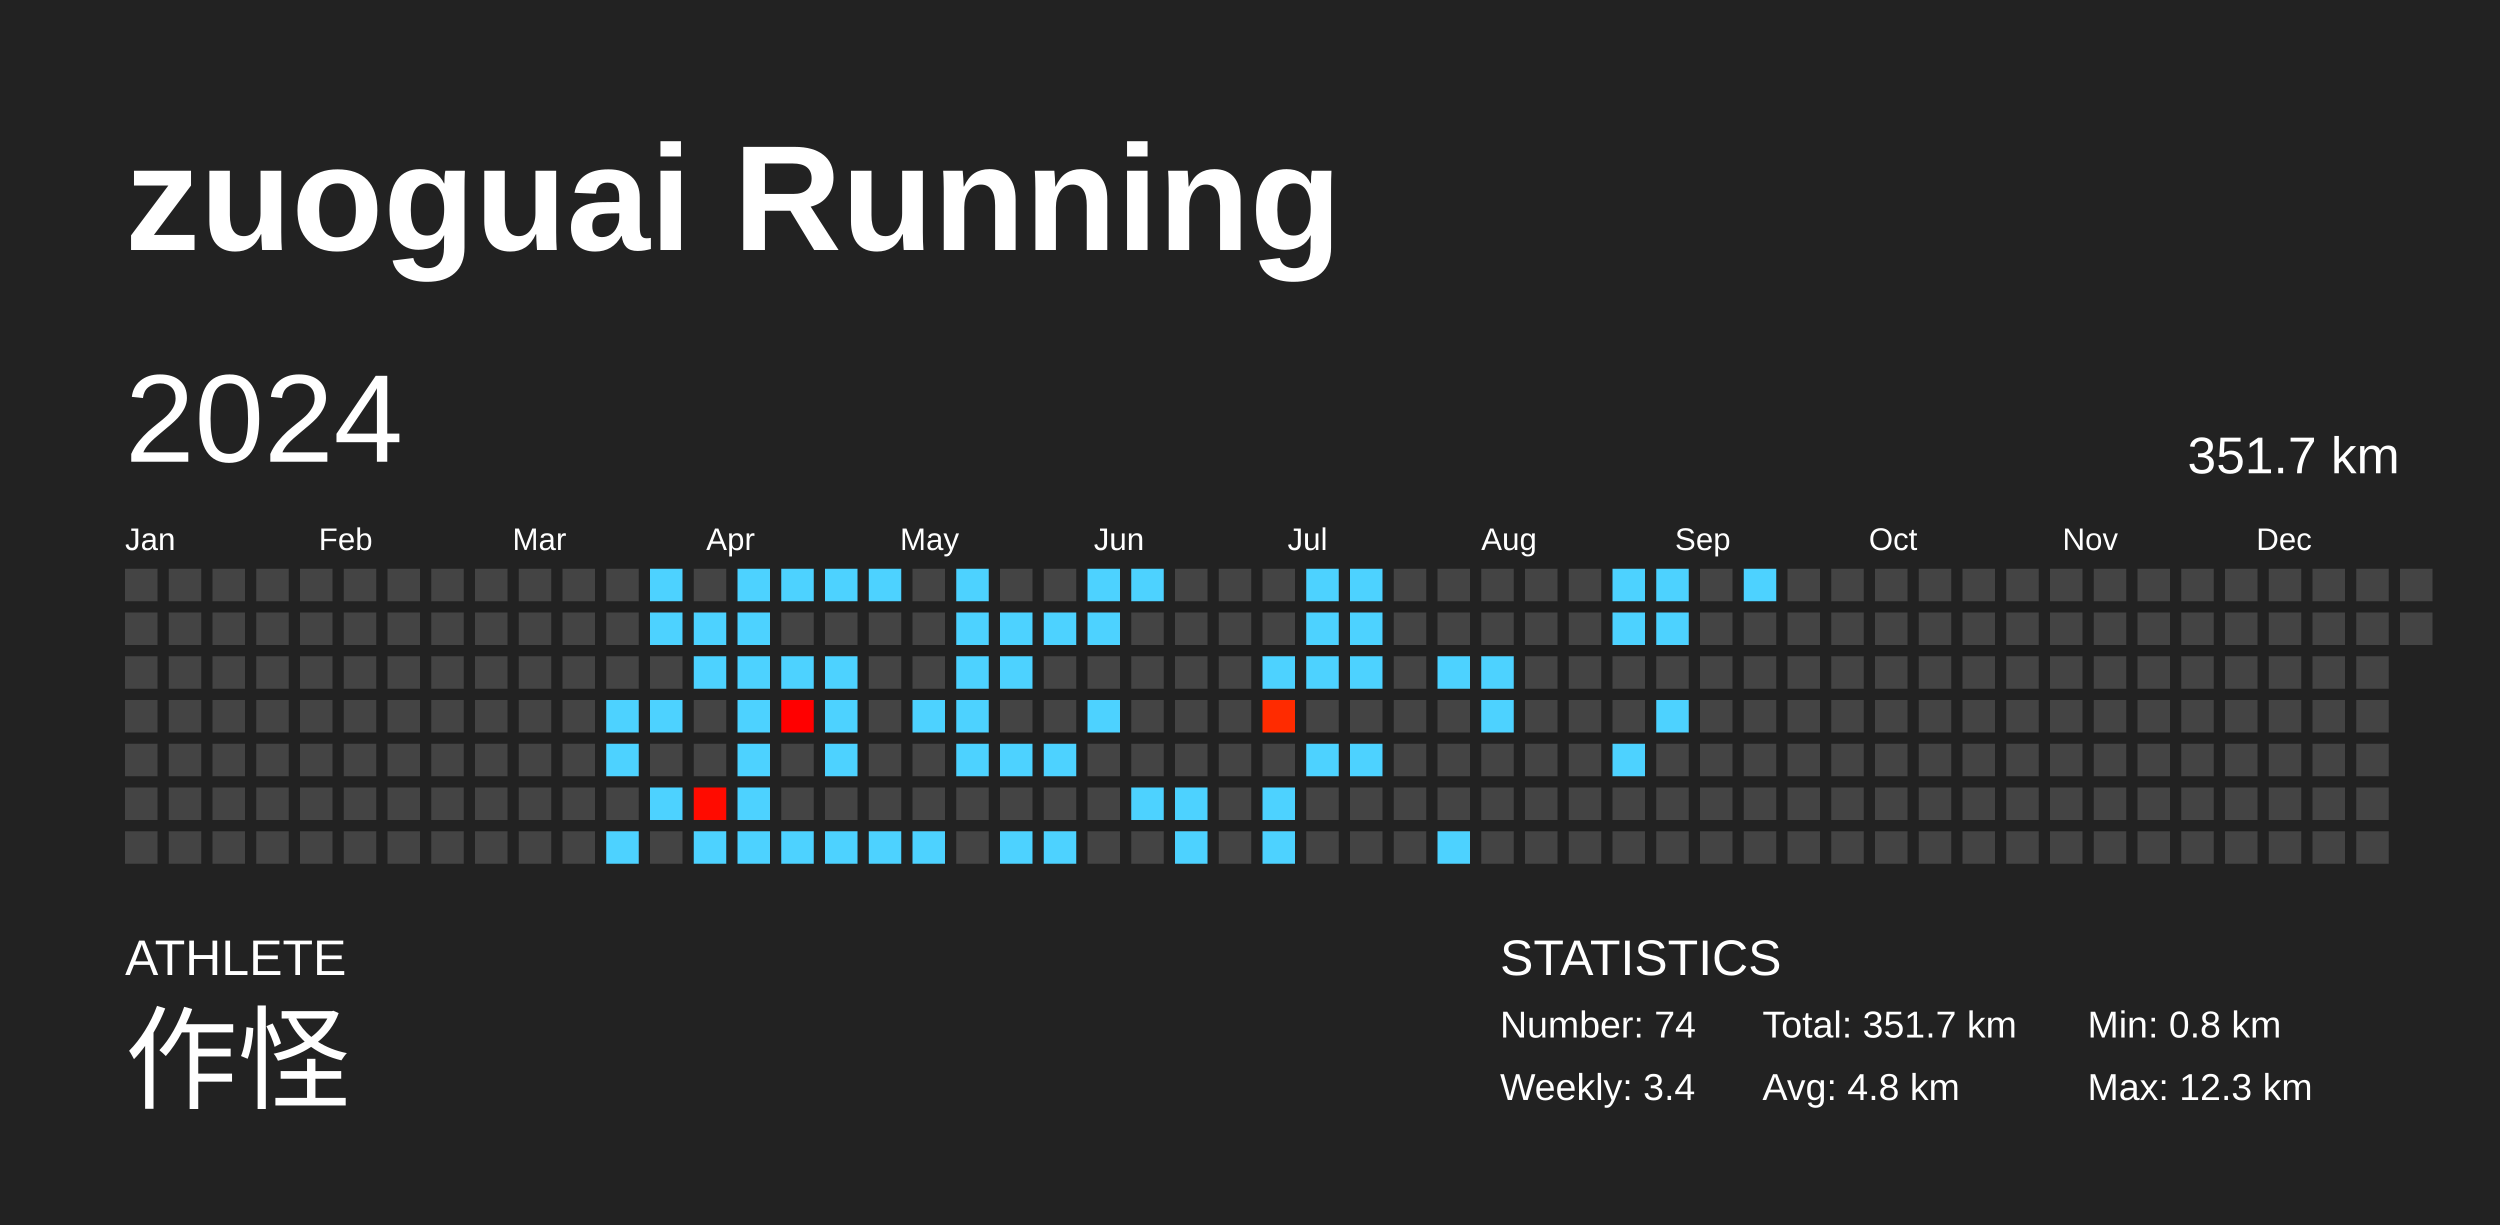
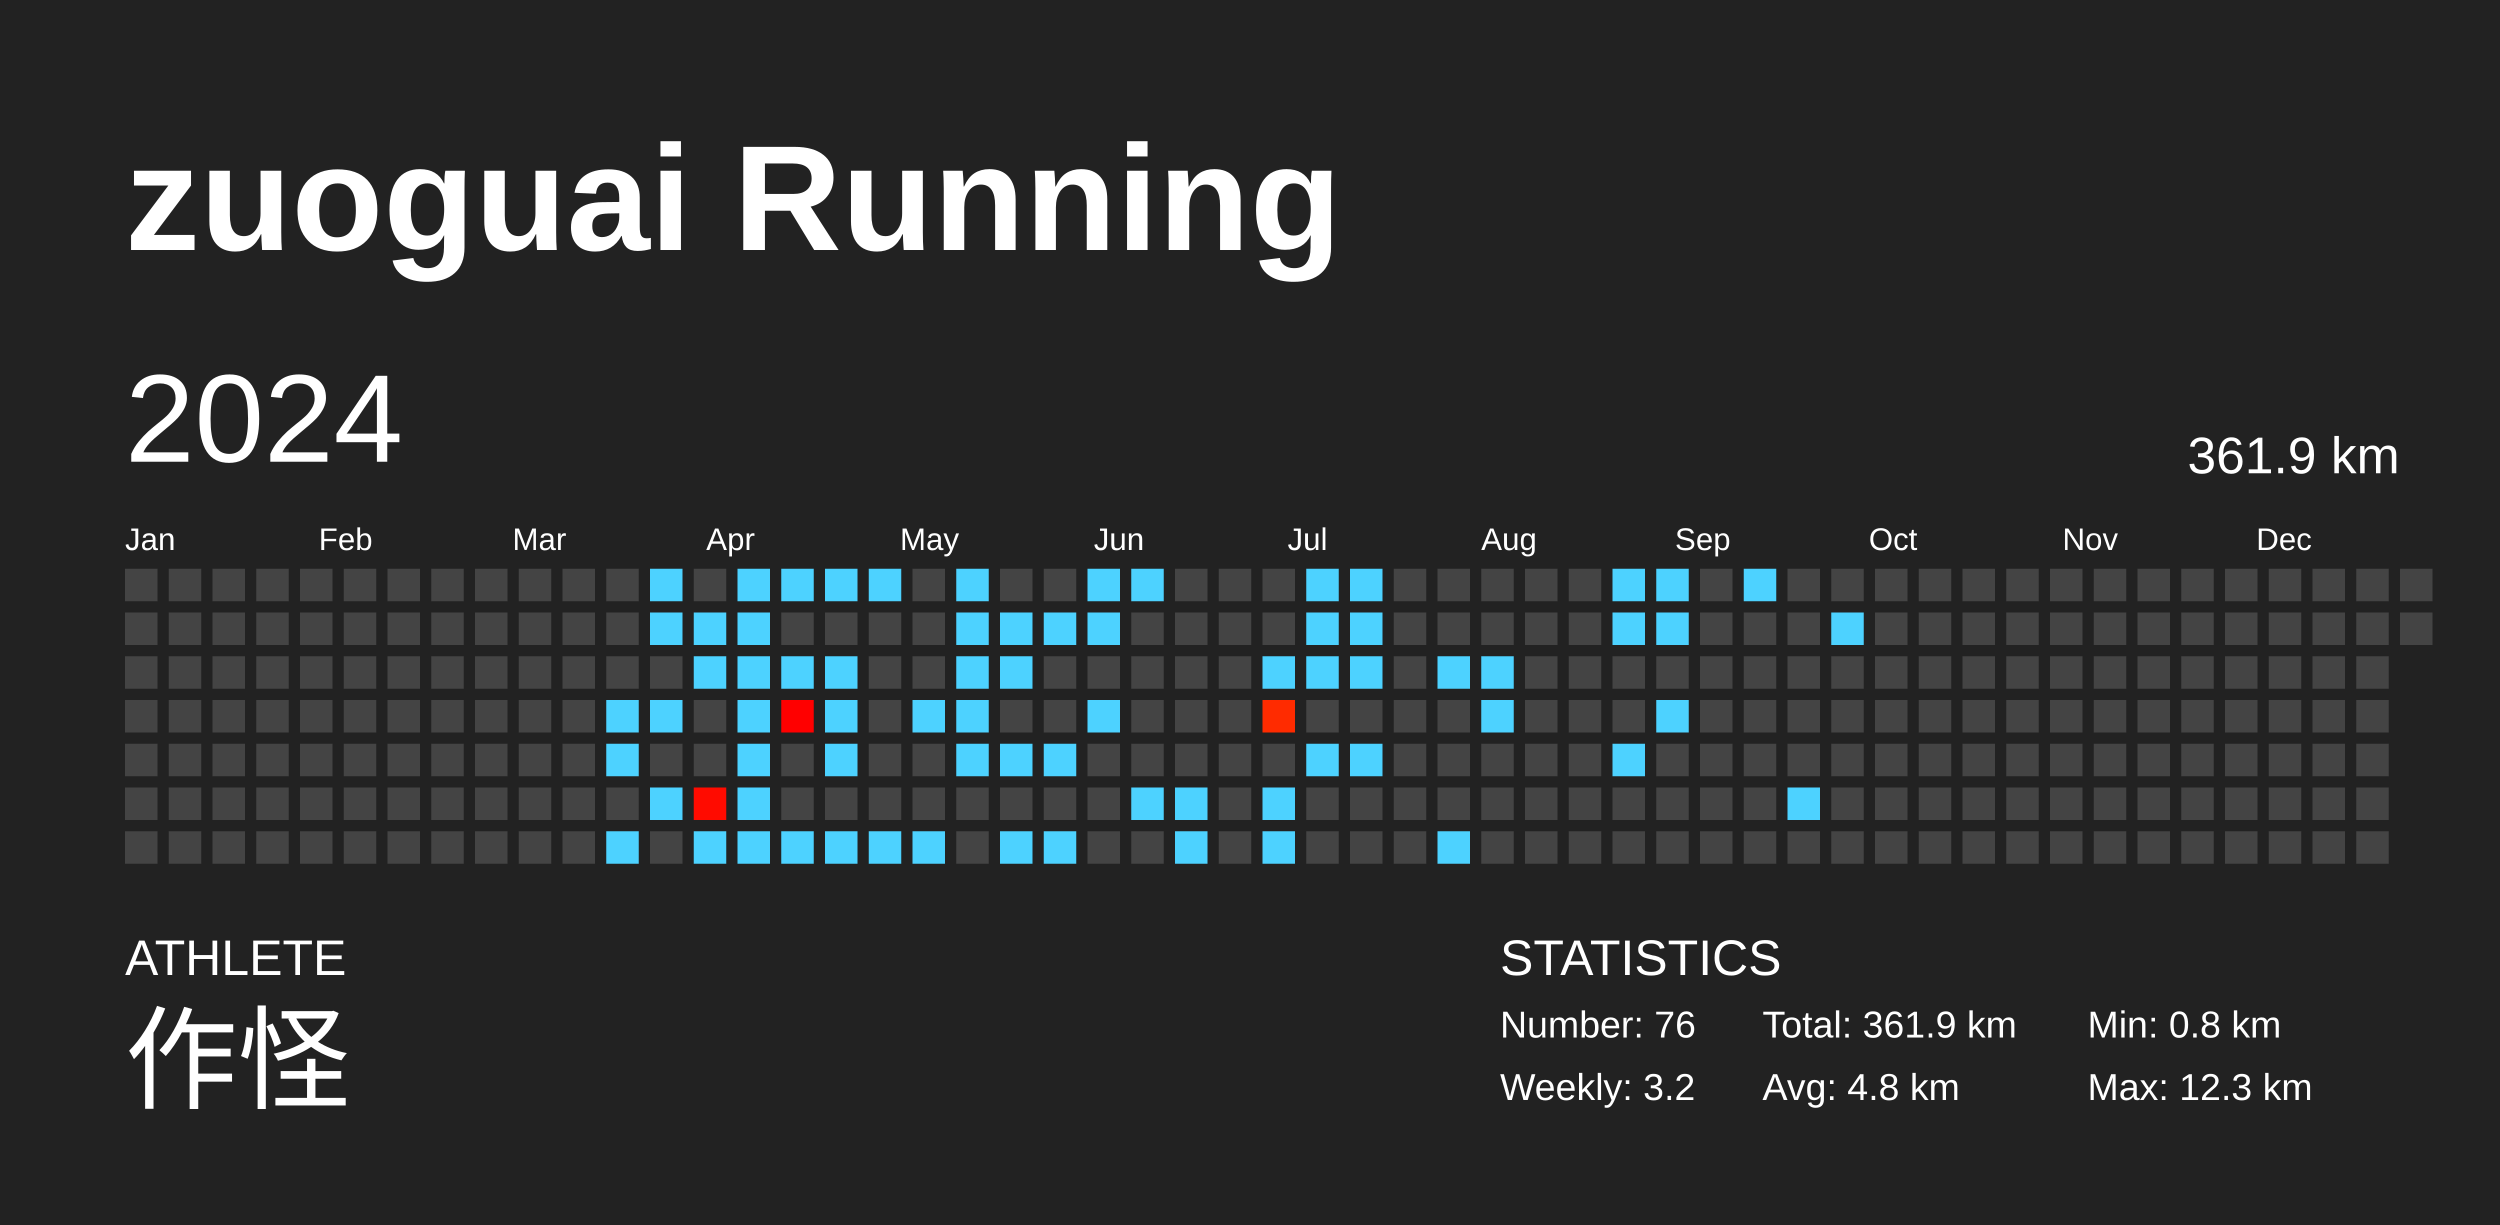
<svg xmlns="http://www.w3.org/2000/svg" baseProfile="full" height="98mm" version="1.1" viewBox="0,0,200,98" width="200mm">
  <defs />
  <rect fill="#222222" height="98" width="200" x="0" y="0" />
  <text fill="#FFFFFF" style="font-size:12px; font-family:Arial; font-weight:bold;" x="10" y="20">zuoguai Running</text>
  <text fill="#FFFFFF" style="font-size:4px; font-family:Arial" x="10" y="78">ATHLETE</text>
  <text fill="#FFFFFF" style="font-size:9px; font-family:Arial" x="10" y="88">作怪</text>
  <text fill="#FFFFFF" style="font-size:4px; font-family:Arial" x="120" y="78">STATISTICS</text>
-   <text fill="#FFFFFF" style="font-size:3px; font-family:Arial" x="120" y="83">Number: 74</text>
-   <text fill="#FFFFFF" style="font-size:3px; font-family:Arial" x="120" y="88">Weekly: 3.4</text>
-   <text fill="#FFFFFF" style="font-size:3px; font-family:Arial" x="141" y="83">Total: 351.7 km</text>
+   <text fill="#FFFFFF" style="font-size:3px; font-family:Arial" x="120" y="83">Number: 76</text>
+   <text fill="#FFFFFF" style="font-size:3px; font-family:Arial" x="120" y="88">Weekly: 3.2</text>
+   <text fill="#FFFFFF" style="font-size:3px; font-family:Arial" x="141" y="83">Total: 361.9 km</text>
  <text fill="#FFFFFF" style="font-size:3px; font-family:Arial" x="141" y="88">Avg: 4.8 km</text>
  <text fill="#FFFFFF" style="font-size:3px; font-family:Arial" x="167" y="83">Min: 0.8 km</text>
  <text fill="#FFFFFF" style="font-size:3px; font-family:Arial" x="167" y="88">Max: 12.3 km</text>
  <text dominant-baseline="hanging" fill="#FFFFFF" style="font-size:10.0px; font-family:Arial;" x="10" y="30">2024</text>
-   <text dominant-baseline="hanging" fill="#FFFFFF" style="font-size:4.125px; font-family:Arial;" x="175" y="35">351.7 km</text>
+   <text dominant-baseline="hanging" fill="#FFFFFF" style="font-size:4.125px; font-family:Arial;" x="175" y="35">361.9 km</text>
  <text fill="#FFFFFF" style="font-size:2.5px; font-family:Arial" x="10.0" y="44">Jan</text>
  <text fill="#FFFFFF" style="font-size:2.5px; font-family:Arial" x="25.5" y="44">Feb</text>
  <text fill="#FFFFFF" style="font-size:2.5px; font-family:Arial" x="41.0" y="44">Mar</text>
  <text fill="#FFFFFF" style="font-size:2.5px; font-family:Arial" x="56.5" y="44">Apr</text>
  <text fill="#FFFFFF" style="font-size:2.5px; font-family:Arial" x="72.0" y="44">May</text>
  <text fill="#FFFFFF" style="font-size:2.5px; font-family:Arial" x="87.5" y="44">Jun</text>
  <text fill="#FFFFFF" style="font-size:2.5px; font-family:Arial" x="103.0" y="44">Jul</text>
  <text fill="#FFFFFF" style="font-size:2.5px; font-family:Arial" x="118.5" y="44">Aug</text>
  <text fill="#FFFFFF" style="font-size:2.5px; font-family:Arial" x="134.0" y="44">Sep</text>
  <text fill="#FFFFFF" style="font-size:2.5px; font-family:Arial" x="149.5" y="44">Oct</text>
  <text fill="#FFFFFF" style="font-size:2.5px; font-family:Arial" x="165.0" y="44">Nov</text>
  <text fill="#FFFFFF" style="font-size:2.5px; font-family:Arial" x="180.5" y="44">Dec</text>
  <rect fill="#444444" height="2.6" width="2.6" x="10.0" y="45.5" />
  <rect fill="#444444" height="2.6" width="2.6" x="10.0" y="49.0" />
  <rect fill="#444444" height="2.6" width="2.6" x="10.0" y="52.5" />
  <rect fill="#444444" height="2.6" width="2.6" x="10.0" y="56.0" />
  <rect fill="#444444" height="2.6" width="2.6" x="10.0" y="59.5" />
  <rect fill="#444444" height="2.6" width="2.6" x="10.0" y="63.0" />
  <rect fill="#444444" height="2.6" width="2.6" x="10.0" y="66.5" />
  <rect fill="#444444" height="2.6" width="2.6" x="13.5" y="45.5" />
  <rect fill="#444444" height="2.6" width="2.6" x="13.5" y="49.0" />
  <rect fill="#444444" height="2.6" width="2.6" x="13.5" y="52.5" />
  <rect fill="#444444" height="2.6" width="2.6" x="13.5" y="56.0" />
  <rect fill="#444444" height="2.6" width="2.6" x="13.5" y="59.5" />
  <rect fill="#444444" height="2.6" width="2.6" x="13.5" y="63.0" />
  <rect fill="#444444" height="2.6" width="2.6" x="13.5" y="66.5" />
  <rect fill="#444444" height="2.6" width="2.6" x="17.0" y="45.5" />
  <rect fill="#444444" height="2.6" width="2.6" x="17.0" y="49.0" />
  <rect fill="#444444" height="2.6" width="2.6" x="17.0" y="52.5" />
  <rect fill="#444444" height="2.6" width="2.6" x="17.0" y="56.0" />
  <rect fill="#444444" height="2.6" width="2.6" x="17.0" y="59.5" />
  <rect fill="#444444" height="2.6" width="2.6" x="17.0" y="63.0" />
  <rect fill="#444444" height="2.6" width="2.6" x="17.0" y="66.5" />
  <rect fill="#444444" height="2.6" width="2.6" x="20.5" y="45.5" />
  <rect fill="#444444" height="2.6" width="2.6" x="20.5" y="49.0" />
  <rect fill="#444444" height="2.6" width="2.6" x="20.5" y="52.5" />
  <rect fill="#444444" height="2.6" width="2.6" x="20.5" y="56.0" />
  <rect fill="#444444" height="2.6" width="2.6" x="20.5" y="59.5" />
  <rect fill="#444444" height="2.6" width="2.6" x="20.5" y="63.0" />
  <rect fill="#444444" height="2.6" width="2.6" x="20.5" y="66.5" />
  <rect fill="#444444" height="2.6" width="2.6" x="24.0" y="45.5" />
  <rect fill="#444444" height="2.6" width="2.6" x="24.0" y="49.0" />
  <rect fill="#444444" height="2.6" width="2.6" x="24.0" y="52.5" />
  <rect fill="#444444" height="2.6" width="2.6" x="24.0" y="56.0" />
  <rect fill="#444444" height="2.6" width="2.6" x="24.0" y="59.5" />
  <rect fill="#444444" height="2.6" width="2.6" x="24.0" y="63.0" />
  <rect fill="#444444" height="2.6" width="2.6" x="24.0" y="66.5" />
  <rect fill="#444444" height="2.6" width="2.6" x="27.5" y="45.5" />
  <rect fill="#444444" height="2.6" width="2.6" x="27.5" y="49.0" />
  <rect fill="#444444" height="2.6" width="2.6" x="27.5" y="52.5" />
  <rect fill="#444444" height="2.6" width="2.6" x="27.5" y="56.0" />
  <rect fill="#444444" height="2.6" width="2.6" x="27.5" y="59.5" />
  <rect fill="#444444" height="2.6" width="2.6" x="27.5" y="63.0" />
  <rect fill="#444444" height="2.6" width="2.6" x="27.5" y="66.5" />
  <rect fill="#444444" height="2.6" width="2.6" x="31.0" y="45.5" />
  <rect fill="#444444" height="2.6" width="2.6" x="31.0" y="49.0" />
  <rect fill="#444444" height="2.6" width="2.6" x="31.0" y="52.5" />
  <rect fill="#444444" height="2.6" width="2.6" x="31.0" y="56.0" />
  <rect fill="#444444" height="2.6" width="2.6" x="31.0" y="59.5" />
  <rect fill="#444444" height="2.6" width="2.6" x="31.0" y="63.0" />
  <rect fill="#444444" height="2.6" width="2.6" x="31.0" y="66.5" />
  <rect fill="#444444" height="2.6" width="2.6" x="34.5" y="45.5" />
  <rect fill="#444444" height="2.6" width="2.6" x="34.5" y="49.0" />
  <rect fill="#444444" height="2.6" width="2.6" x="34.5" y="52.5" />
  <rect fill="#444444" height="2.6" width="2.6" x="34.5" y="56.0" />
  <rect fill="#444444" height="2.6" width="2.6" x="34.5" y="59.5" />
  <rect fill="#444444" height="2.6" width="2.6" x="34.5" y="63.0" />
  <rect fill="#444444" height="2.6" width="2.6" x="34.5" y="66.5" />
  <rect fill="#444444" height="2.6" width="2.6" x="38.0" y="45.5" />
  <rect fill="#444444" height="2.6" width="2.6" x="38.0" y="49.0" />
  <rect fill="#444444" height="2.6" width="2.6" x="38.0" y="52.5" />
  <rect fill="#444444" height="2.6" width="2.6" x="38.0" y="56.0" />
  <rect fill="#444444" height="2.6" width="2.6" x="38.0" y="59.5" />
  <rect fill="#444444" height="2.6" width="2.6" x="38.0" y="63.0" />
  <rect fill="#444444" height="2.6" width="2.6" x="38.0" y="66.5" />
  <rect fill="#444444" height="2.6" width="2.6" x="41.5" y="45.5" />
  <rect fill="#444444" height="2.6" width="2.6" x="41.5" y="49.0" />
  <rect fill="#444444" height="2.6" width="2.6" x="41.5" y="52.5" />
  <rect fill="#444444" height="2.6" width="2.6" x="41.5" y="56.0" />
  <rect fill="#444444" height="2.6" width="2.6" x="41.5" y="59.5" />
  <rect fill="#444444" height="2.6" width="2.6" x="41.5" y="63.0" />
  <rect fill="#444444" height="2.6" width="2.6" x="41.5" y="66.5" />
  <rect fill="#444444" height="2.6" width="2.6" x="45.0" y="45.5" />
  <rect fill="#444444" height="2.6" width="2.6" x="45.0" y="49.0" />
  <rect fill="#444444" height="2.6" width="2.6" x="45.0" y="52.5" />
  <rect fill="#444444" height="2.6" width="2.6" x="45.0" y="56.0" />
  <rect fill="#444444" height="2.6" width="2.6" x="45.0" y="59.5" />
  <rect fill="#444444" height="2.6" width="2.6" x="45.0" y="63.0" />
  <rect fill="#444444" height="2.6" width="2.6" x="45.0" y="66.5" />
  <rect fill="#444444" height="2.6" width="2.6" x="48.5" y="45.5" />
  <rect fill="#444444" height="2.6" width="2.6" x="48.5" y="49.0" />
  <rect fill="#444444" height="2.6" width="2.6" x="48.5" y="52.5" />
  <rect fill="#4dd2ff" height="2.6" width="2.6" x="48.5" y="56.0" />
  <rect fill="#4dd2ff" height="2.6" width="2.6" x="48.5" y="59.5" />
  <rect fill="#444444" height="2.6" width="2.6" x="48.5" y="63.0" />
  <rect fill="#4dd2ff" height="2.6" width="2.6" x="48.5" y="66.5" />
  <rect fill="#4dd2ff" height="2.6" width="2.6" x="52.0" y="45.5" />
  <rect fill="#4dd2ff" height="2.6" width="2.6" x="52.0" y="49.0" />
  <rect fill="#444444" height="2.6" width="2.6" x="52.0" y="52.5" />
  <rect fill="#4dd2ff" height="2.6" width="2.6" x="52.0" y="56.0" />
  <rect fill="#444444" height="2.6" width="2.6" x="52.0" y="59.5" />
  <rect fill="#4dd2ff" height="2.6" width="2.6" x="52.0" y="63.0" />
  <rect fill="#444444" height="2.6" width="2.6" x="52.0" y="66.5" />
  <rect fill="#444444" height="2.6" width="2.6" x="55.5" y="45.5" />
  <rect fill="#4dd2ff" height="2.6" width="2.6" x="55.5" y="49.0" />
  <rect fill="#4dd2ff" height="2.6" width="2.6" x="55.5" y="52.5" />
  <rect fill="#444444" height="2.6" width="2.6" x="55.5" y="56.0" />
  <rect fill="#444444" height="2.6" width="2.6" x="55.5" y="59.5" />
  <rect fill="#ff0b00" height="2.6" width="2.6" x="55.5" y="63.0" />
  <rect fill="#4dd2ff" height="2.6" width="2.6" x="55.5" y="66.5" />
  <rect fill="#4dd2ff" height="2.6" width="2.6" x="59.0" y="45.5" />
  <rect fill="#4dd2ff" height="2.6" width="2.6" x="59.0" y="49.0" />
  <rect fill="#4dd2ff" height="2.6" width="2.6" x="59.0" y="52.5" />
  <rect fill="#4dd2ff" height="2.6" width="2.6" x="59.0" y="56.0" />
  <rect fill="#4dd2ff" height="2.6" width="2.6" x="59.0" y="59.5" />
  <rect fill="#4dd2ff" height="2.6" width="2.6" x="59.0" y="63.0" />
  <rect fill="#4dd2ff" height="2.6" width="2.6" x="59.0" y="66.5" />
  <rect fill="#4dd2ff" height="2.6" width="2.6" x="62.5" y="45.5" />
  <rect fill="#444444" height="2.6" width="2.6" x="62.5" y="49.0" />
  <rect fill="#4dd2ff" height="2.6" width="2.6" x="62.5" y="52.5" />
  <rect fill="#ff0000" height="2.6" width="2.6" x="62.5" y="56.0" />
  <rect fill="#444444" height="2.6" width="2.6" x="62.5" y="59.5" />
  <rect fill="#444444" height="2.6" width="2.6" x="62.5" y="63.0" />
  <rect fill="#4dd2ff" height="2.6" width="2.6" x="62.5" y="66.5" />
  <rect fill="#4dd2ff" height="2.6" width="2.6" x="66.0" y="45.5" />
  <rect fill="#444444" height="2.6" width="2.6" x="66.0" y="49.0" />
  <rect fill="#4dd2ff" height="2.6" width="2.6" x="66.0" y="52.5" />
  <rect fill="#4dd2ff" height="2.6" width="2.6" x="66.0" y="56.0" />
  <rect fill="#4dd2ff" height="2.6" width="2.6" x="66.0" y="59.5" />
  <rect fill="#444444" height="2.6" width="2.6" x="66.0" y="63.0" />
  <rect fill="#4dd2ff" height="2.6" width="2.6" x="66.0" y="66.5" />
  <rect fill="#4dd2ff" height="2.6" width="2.6" x="69.5" y="45.5" />
  <rect fill="#444444" height="2.6" width="2.6" x="69.5" y="49.0" />
  <rect fill="#444444" height="2.6" width="2.6" x="69.5" y="52.5" />
  <rect fill="#444444" height="2.6" width="2.6" x="69.5" y="56.0" />
  <rect fill="#444444" height="2.6" width="2.6" x="69.5" y="59.5" />
  <rect fill="#444444" height="2.6" width="2.6" x="69.5" y="63.0" />
  <rect fill="#4dd2ff" height="2.6" width="2.6" x="69.5" y="66.5" />
  <rect fill="#444444" height="2.6" width="2.6" x="73.0" y="45.5" />
  <rect fill="#444444" height="2.6" width="2.6" x="73.0" y="49.0" />
  <rect fill="#444444" height="2.6" width="2.6" x="73.0" y="52.5" />
  <rect fill="#4dd2ff" height="2.6" width="2.6" x="73.0" y="56.0" />
  <rect fill="#444444" height="2.6" width="2.6" x="73.0" y="59.5" />
  <rect fill="#444444" height="2.6" width="2.6" x="73.0" y="63.0" />
  <rect fill="#4dd2ff" height="2.6" width="2.6" x="73.0" y="66.5" />
  <rect fill="#4dd2ff" height="2.6" width="2.6" x="76.5" y="45.5" />
  <rect fill="#4dd2ff" height="2.6" width="2.6" x="76.5" y="49.0" />
  <rect fill="#4dd2ff" height="2.6" width="2.6" x="76.5" y="52.5" />
  <rect fill="#4dd2ff" height="2.6" width="2.6" x="76.5" y="56.0" />
  <rect fill="#4dd2ff" height="2.6" width="2.6" x="76.5" y="59.5" />
  <rect fill="#444444" height="2.6" width="2.6" x="76.5" y="63.0" />
  <rect fill="#444444" height="2.6" width="2.6" x="76.5" y="66.5" />
  <rect fill="#444444" height="2.6" width="2.6" x="80.0" y="45.5" />
  <rect fill="#4dd2ff" height="2.6" width="2.6" x="80.0" y="49.0" />
  <rect fill="#4dd2ff" height="2.6" width="2.6" x="80.0" y="52.5" />
  <rect fill="#444444" height="2.6" width="2.6" x="80.0" y="56.0" />
  <rect fill="#4dd2ff" height="2.6" width="2.6" x="80.0" y="59.5" />
  <rect fill="#444444" height="2.6" width="2.6" x="80.0" y="63.0" />
  <rect fill="#4dd2ff" height="2.6" width="2.6" x="80.0" y="66.5" />
  <rect fill="#444444" height="2.6" width="2.6" x="83.5" y="45.5" />
  <rect fill="#4dd2ff" height="2.6" width="2.6" x="83.5" y="49.0" />
  <rect fill="#444444" height="2.6" width="2.6" x="83.5" y="52.5" />
  <rect fill="#444444" height="2.6" width="2.6" x="83.5" y="56.0" />
  <rect fill="#4dd2ff" height="2.6" width="2.6" x="83.5" y="59.5" />
  <rect fill="#444444" height="2.6" width="2.6" x="83.5" y="63.0" />
  <rect fill="#4dd2ff" height="2.6" width="2.6" x="83.5" y="66.5" />
  <rect fill="#4dd2ff" height="2.6" width="2.6" x="87.0" y="45.5" />
  <rect fill="#4dd2ff" height="2.6" width="2.6" x="87.0" y="49.0" />
  <rect fill="#444444" height="2.6" width="2.6" x="87.0" y="52.5" />
  <rect fill="#4dd2ff" height="2.6" width="2.6" x="87.0" y="56.0" />
  <rect fill="#444444" height="2.6" width="2.6" x="87.0" y="59.5" />
  <rect fill="#444444" height="2.6" width="2.6" x="87.0" y="63.0" />
  <rect fill="#444444" height="2.6" width="2.6" x="87.0" y="66.5" />
  <rect fill="#4dd2ff" height="2.6" width="2.6" x="90.5" y="45.5" />
  <rect fill="#444444" height="2.6" width="2.6" x="90.5" y="49.0" />
  <rect fill="#444444" height="2.6" width="2.6" x="90.5" y="52.5" />
  <rect fill="#444444" height="2.6" width="2.6" x="90.5" y="56.0" />
  <rect fill="#444444" height="2.6" width="2.6" x="90.5" y="59.5" />
  <rect fill="#4dd2ff" height="2.6" width="2.6" x="90.5" y="63.0" />
  <rect fill="#444444" height="2.6" width="2.6" x="90.5" y="66.5" />
  <rect fill="#444444" height="2.6" width="2.6" x="94.0" y="45.5" />
  <rect fill="#444444" height="2.6" width="2.6" x="94.0" y="49.0" />
  <rect fill="#444444" height="2.6" width="2.6" x="94.0" y="52.5" />
  <rect fill="#444444" height="2.6" width="2.6" x="94.0" y="56.0" />
  <rect fill="#444444" height="2.6" width="2.6" x="94.0" y="59.5" />
  <rect fill="#4dd2ff" height="2.6" width="2.6" x="94.0" y="63.0" />
  <rect fill="#4dd2ff" height="2.6" width="2.6" x="94.0" y="66.5" />
  <rect fill="#444444" height="2.6" width="2.6" x="97.5" y="45.5" />
  <rect fill="#444444" height="2.6" width="2.6" x="97.5" y="49.0" />
  <rect fill="#444444" height="2.6" width="2.6" x="97.5" y="52.5" />
  <rect fill="#444444" height="2.6" width="2.6" x="97.5" y="56.0" />
  <rect fill="#444444" height="2.6" width="2.6" x="97.5" y="59.5" />
  <rect fill="#444444" height="2.6" width="2.6" x="97.5" y="63.0" />
  <rect fill="#444444" height="2.6" width="2.6" x="97.5" y="66.5" />
  <rect fill="#444444" height="2.6" width="2.6" x="101.0" y="45.5" />
  <rect fill="#444444" height="2.6" width="2.6" x="101.0" y="49.0" />
  <rect fill="#4dd2ff" height="2.6" width="2.6" x="101.0" y="52.5" />
  <rect fill="#ff2b00" height="2.6" width="2.6" x="101.0" y="56.0" />
  <rect fill="#444444" height="2.6" width="2.6" x="101.0" y="59.5" />
  <rect fill="#4dd2ff" height="2.6" width="2.6" x="101.0" y="63.0" />
  <rect fill="#4dd2ff" height="2.6" width="2.6" x="101.0" y="66.5" />
  <rect fill="#4dd2ff" height="2.6" width="2.6" x="104.5" y="45.5" />
  <rect fill="#4dd2ff" height="2.6" width="2.6" x="104.5" y="49.0" />
  <rect fill="#4dd2ff" height="2.6" width="2.6" x="104.5" y="52.5" />
  <rect fill="#444444" height="2.6" width="2.6" x="104.5" y="56.0" />
  <rect fill="#4dd2ff" height="2.6" width="2.6" x="104.5" y="59.5" />
  <rect fill="#444444" height="2.6" width="2.6" x="104.5" y="63.0" />
  <rect fill="#444444" height="2.6" width="2.6" x="104.5" y="66.5" />
  <rect fill="#4dd2ff" height="2.6" width="2.6" x="108.0" y="45.5" />
  <rect fill="#4dd2ff" height="2.6" width="2.6" x="108.0" y="49.0" />
  <rect fill="#4dd2ff" height="2.6" width="2.6" x="108.0" y="52.5" />
  <rect fill="#444444" height="2.6" width="2.6" x="108.0" y="56.0" />
  <rect fill="#4dd2ff" height="2.6" width="2.6" x="108.0" y="59.5" />
  <rect fill="#444444" height="2.6" width="2.6" x="108.0" y="63.0" />
  <rect fill="#444444" height="2.6" width="2.6" x="108.0" y="66.5" />
  <rect fill="#444444" height="2.6" width="2.6" x="111.5" y="45.5" />
  <rect fill="#444444" height="2.6" width="2.6" x="111.5" y="49.0" />
  <rect fill="#444444" height="2.6" width="2.6" x="111.5" y="52.5" />
  <rect fill="#444444" height="2.6" width="2.6" x="111.5" y="56.0" />
  <rect fill="#444444" height="2.6" width="2.6" x="111.5" y="59.5" />
  <rect fill="#444444" height="2.6" width="2.6" x="111.5" y="63.0" />
  <rect fill="#444444" height="2.6" width="2.6" x="111.5" y="66.5" />
  <rect fill="#444444" height="2.6" width="2.6" x="115.0" y="45.5" />
  <rect fill="#444444" height="2.6" width="2.6" x="115.0" y="49.0" />
  <rect fill="#4dd2ff" height="2.6" width="2.6" x="115.0" y="52.5" />
  <rect fill="#444444" height="2.6" width="2.6" x="115.0" y="56.0" />
  <rect fill="#444444" height="2.6" width="2.6" x="115.0" y="59.5" />
  <rect fill="#444444" height="2.6" width="2.6" x="115.0" y="63.0" />
  <rect fill="#4dd2ff" height="2.6" width="2.6" x="115.0" y="66.5" />
  <rect fill="#444444" height="2.6" width="2.6" x="118.5" y="45.5" />
  <rect fill="#444444" height="2.6" width="2.6" x="118.5" y="49.0" />
  <rect fill="#4dd2ff" height="2.6" width="2.6" x="118.5" y="52.5" />
  <rect fill="#4dd2ff" height="2.6" width="2.6" x="118.5" y="56.0" />
  <rect fill="#444444" height="2.6" width="2.6" x="118.5" y="59.5" />
  <rect fill="#444444" height="2.6" width="2.6" x="118.5" y="63.0" />
  <rect fill="#444444" height="2.6" width="2.6" x="118.5" y="66.5" />
  <rect fill="#444444" height="2.6" width="2.6" x="122.0" y="45.5" />
  <rect fill="#444444" height="2.6" width="2.6" x="122.0" y="49.0" />
  <rect fill="#444444" height="2.6" width="2.6" x="122.0" y="52.5" />
  <rect fill="#444444" height="2.6" width="2.6" x="122.0" y="56.0" />
  <rect fill="#444444" height="2.6" width="2.6" x="122.0" y="59.5" />
  <rect fill="#444444" height="2.6" width="2.6" x="122.0" y="63.0" />
  <rect fill="#444444" height="2.6" width="2.6" x="122.0" y="66.5" />
  <rect fill="#444444" height="2.6" width="2.6" x="125.5" y="45.5" />
  <rect fill="#444444" height="2.6" width="2.6" x="125.5" y="49.0" />
  <rect fill="#444444" height="2.6" width="2.6" x="125.5" y="52.5" />
  <rect fill="#444444" height="2.6" width="2.6" x="125.5" y="56.0" />
  <rect fill="#444444" height="2.6" width="2.6" x="125.5" y="59.5" />
  <rect fill="#444444" height="2.6" width="2.6" x="125.5" y="63.0" />
  <rect fill="#444444" height="2.6" width="2.6" x="125.5" y="66.5" />
  <rect fill="#4dd2ff" height="2.6" width="2.6" x="129.0" y="45.5" />
  <rect fill="#4dd2ff" height="2.6" width="2.6" x="129.0" y="49.0" />
  <rect fill="#444444" height="2.6" width="2.6" x="129.0" y="52.5" />
  <rect fill="#444444" height="2.6" width="2.6" x="129.0" y="56.0" />
  <rect fill="#4dd2ff" height="2.6" width="2.6" x="129.0" y="59.5" />
  <rect fill="#444444" height="2.6" width="2.6" x="129.0" y="63.0" />
  <rect fill="#444444" height="2.6" width="2.6" x="129.0" y="66.5" />
  <rect fill="#4dd2ff" height="2.6" width="2.6" x="132.5" y="45.5" />
  <rect fill="#4dd2ff" height="2.6" width="2.6" x="132.5" y="49.0" />
  <rect fill="#444444" height="2.6" width="2.6" x="132.5" y="52.5" />
  <rect fill="#4dd2ff" height="2.6" width="2.6" x="132.5" y="56.0" />
  <rect fill="#444444" height="2.6" width="2.6" x="132.5" y="59.5" />
  <rect fill="#444444" height="2.6" width="2.6" x="132.5" y="63.0" />
  <rect fill="#444444" height="2.6" width="2.6" x="132.5" y="66.5" />
  <rect fill="#444444" height="2.6" width="2.6" x="136.0" y="45.5" />
  <rect fill="#444444" height="2.6" width="2.6" x="136.0" y="49.0" />
  <rect fill="#444444" height="2.6" width="2.6" x="136.0" y="52.5" />
  <rect fill="#444444" height="2.6" width="2.6" x="136.0" y="56.0" />
  <rect fill="#444444" height="2.6" width="2.6" x="136.0" y="59.5" />
  <rect fill="#444444" height="2.6" width="2.6" x="136.0" y="63.0" />
  <rect fill="#444444" height="2.6" width="2.6" x="136.0" y="66.5" />
  <rect fill="#4dd2ff" height="2.6" width="2.6" x="139.5" y="45.5" />
  <rect fill="#444444" height="2.6" width="2.6" x="139.5" y="49.0" />
  <rect fill="#444444" height="2.6" width="2.6" x="139.5" y="52.5" />
  <rect fill="#444444" height="2.6" width="2.6" x="139.5" y="56.0" />
  <rect fill="#444444" height="2.6" width="2.6" x="139.5" y="59.5" />
  <rect fill="#444444" height="2.6" width="2.6" x="139.5" y="63.0" />
  <rect fill="#444444" height="2.6" width="2.6" x="139.5" y="66.5" />
  <rect fill="#444444" height="2.6" width="2.6" x="143.0" y="45.5" />
  <rect fill="#444444" height="2.6" width="2.6" x="143.0" y="49.0" />
  <rect fill="#444444" height="2.6" width="2.6" x="143.0" y="52.5" />
  <rect fill="#444444" height="2.6" width="2.6" x="143.0" y="56.0" />
  <rect fill="#444444" height="2.6" width="2.6" x="143.0" y="59.5" />
-   <rect fill="#444444" height="2.6" width="2.6" x="143.0" y="63.0" />
+   <rect fill="#4dd2ff" height="2.6" width="2.6" x="143.0" y="63.0" />
  <rect fill="#444444" height="2.6" width="2.6" x="143.0" y="66.5" />
  <rect fill="#444444" height="2.6" width="2.6" x="146.5" y="45.5" />
-   <rect fill="#444444" height="2.6" width="2.6" x="146.5" y="49.0" />
+   <rect fill="#4dd2ff" height="2.6" width="2.6" x="146.5" y="49.0" />
  <rect fill="#444444" height="2.6" width="2.6" x="146.5" y="52.5" />
  <rect fill="#444444" height="2.6" width="2.6" x="146.5" y="56.0" />
  <rect fill="#444444" height="2.6" width="2.6" x="146.5" y="59.5" />
  <rect fill="#444444" height="2.6" width="2.6" x="146.5" y="63.0" />
  <rect fill="#444444" height="2.6" width="2.6" x="146.5" y="66.5" />
  <rect fill="#444444" height="2.6" width="2.6" x="150.0" y="45.5" />
  <rect fill="#444444" height="2.6" width="2.6" x="150.0" y="49.0" />
  <rect fill="#444444" height="2.6" width="2.6" x="150.0" y="52.5" />
  <rect fill="#444444" height="2.6" width="2.6" x="150.0" y="56.0" />
  <rect fill="#444444" height="2.6" width="2.6" x="150.0" y="59.5" />
  <rect fill="#444444" height="2.6" width="2.6" x="150.0" y="63.0" />
  <rect fill="#444444" height="2.6" width="2.6" x="150.0" y="66.5" />
  <rect fill="#444444" height="2.6" width="2.6" x="153.5" y="45.5" />
  <rect fill="#444444" height="2.6" width="2.6" x="153.5" y="49.0" />
  <rect fill="#444444" height="2.6" width="2.6" x="153.5" y="52.5" />
  <rect fill="#444444" height="2.6" width="2.6" x="153.5" y="56.0" />
  <rect fill="#444444" height="2.6" width="2.6" x="153.5" y="59.5" />
  <rect fill="#444444" height="2.6" width="2.6" x="153.5" y="63.0" />
  <rect fill="#444444" height="2.6" width="2.6" x="153.5" y="66.5" />
  <rect fill="#444444" height="2.6" width="2.6" x="157.0" y="45.5" />
  <rect fill="#444444" height="2.6" width="2.6" x="157.0" y="49.0" />
  <rect fill="#444444" height="2.6" width="2.6" x="157.0" y="52.5" />
  <rect fill="#444444" height="2.6" width="2.6" x="157.0" y="56.0" />
  <rect fill="#444444" height="2.6" width="2.6" x="157.0" y="59.5" />
  <rect fill="#444444" height="2.6" width="2.6" x="157.0" y="63.0" />
  <rect fill="#444444" height="2.6" width="2.6" x="157.0" y="66.5" />
  <rect fill="#444444" height="2.6" width="2.6" x="160.5" y="45.5" />
  <rect fill="#444444" height="2.6" width="2.6" x="160.5" y="49.0" />
  <rect fill="#444444" height="2.6" width="2.6" x="160.5" y="52.5" />
  <rect fill="#444444" height="2.6" width="2.6" x="160.5" y="56.0" />
  <rect fill="#444444" height="2.6" width="2.6" x="160.5" y="59.5" />
  <rect fill="#444444" height="2.6" width="2.6" x="160.5" y="63.0" />
  <rect fill="#444444" height="2.6" width="2.6" x="160.5" y="66.5" />
  <rect fill="#444444" height="2.6" width="2.6" x="164.0" y="45.5" />
  <rect fill="#444444" height="2.6" width="2.6" x="164.0" y="49.0" />
  <rect fill="#444444" height="2.6" width="2.6" x="164.0" y="52.5" />
  <rect fill="#444444" height="2.6" width="2.6" x="164.0" y="56.0" />
  <rect fill="#444444" height="2.6" width="2.6" x="164.0" y="59.5" />
  <rect fill="#444444" height="2.6" width="2.6" x="164.0" y="63.0" />
  <rect fill="#444444" height="2.6" width="2.6" x="164.0" y="66.5" />
  <rect fill="#444444" height="2.6" width="2.6" x="167.5" y="45.5" />
  <rect fill="#444444" height="2.6" width="2.6" x="167.5" y="49.0" />
  <rect fill="#444444" height="2.6" width="2.6" x="167.5" y="52.5" />
  <rect fill="#444444" height="2.6" width="2.6" x="167.5" y="56.0" />
  <rect fill="#444444" height="2.6" width="2.6" x="167.5" y="59.5" />
  <rect fill="#444444" height="2.6" width="2.6" x="167.5" y="63.0" />
  <rect fill="#444444" height="2.6" width="2.6" x="167.5" y="66.5" />
  <rect fill="#444444" height="2.6" width="2.6" x="171.0" y="45.5" />
  <rect fill="#444444" height="2.6" width="2.6" x="171.0" y="49.0" />
  <rect fill="#444444" height="2.6" width="2.6" x="171.0" y="52.5" />
  <rect fill="#444444" height="2.6" width="2.6" x="171.0" y="56.0" />
  <rect fill="#444444" height="2.6" width="2.6" x="171.0" y="59.5" />
  <rect fill="#444444" height="2.6" width="2.6" x="171.0" y="63.0" />
  <rect fill="#444444" height="2.6" width="2.6" x="171.0" y="66.5" />
  <rect fill="#444444" height="2.6" width="2.6" x="174.5" y="45.5" />
  <rect fill="#444444" height="2.6" width="2.6" x="174.5" y="49.0" />
  <rect fill="#444444" height="2.6" width="2.6" x="174.5" y="52.5" />
  <rect fill="#444444" height="2.6" width="2.6" x="174.5" y="56.0" />
  <rect fill="#444444" height="2.6" width="2.6" x="174.5" y="59.5" />
  <rect fill="#444444" height="2.6" width="2.6" x="174.5" y="63.0" />
  <rect fill="#444444" height="2.6" width="2.6" x="174.5" y="66.5" />
  <rect fill="#444444" height="2.6" width="2.6" x="178.0" y="45.5" />
  <rect fill="#444444" height="2.6" width="2.6" x="178.0" y="49.0" />
  <rect fill="#444444" height="2.6" width="2.6" x="178.0" y="52.5" />
  <rect fill="#444444" height="2.6" width="2.6" x="178.0" y="56.0" />
  <rect fill="#444444" height="2.6" width="2.6" x="178.0" y="59.5" />
  <rect fill="#444444" height="2.6" width="2.6" x="178.0" y="63.0" />
  <rect fill="#444444" height="2.6" width="2.6" x="178.0" y="66.5" />
  <rect fill="#444444" height="2.6" width="2.6" x="181.5" y="45.5" />
  <rect fill="#444444" height="2.6" width="2.6" x="181.5" y="49.0" />
  <rect fill="#444444" height="2.6" width="2.6" x="181.5" y="52.5" />
  <rect fill="#444444" height="2.6" width="2.6" x="181.5" y="56.0" />
  <rect fill="#444444" height="2.6" width="2.6" x="181.5" y="59.5" />
  <rect fill="#444444" height="2.6" width="2.6" x="181.5" y="63.0" />
  <rect fill="#444444" height="2.6" width="2.6" x="181.5" y="66.5" />
  <rect fill="#444444" height="2.6" width="2.6" x="185.0" y="45.5" />
  <rect fill="#444444" height="2.6" width="2.6" x="185.0" y="49.0" />
  <rect fill="#444444" height="2.6" width="2.6" x="185.0" y="52.5" />
  <rect fill="#444444" height="2.6" width="2.6" x="185.0" y="56.0" />
  <rect fill="#444444" height="2.6" width="2.6" x="185.0" y="59.5" />
  <rect fill="#444444" height="2.6" width="2.6" x="185.0" y="63.0" />
  <rect fill="#444444" height="2.6" width="2.6" x="185.0" y="66.5" />
  <rect fill="#444444" height="2.6" width="2.6" x="188.5" y="45.5" />
  <rect fill="#444444" height="2.6" width="2.6" x="188.5" y="49.0" />
  <rect fill="#444444" height="2.6" width="2.6" x="188.5" y="52.5" />
  <rect fill="#444444" height="2.6" width="2.6" x="188.5" y="56.0" />
  <rect fill="#444444" height="2.6" width="2.6" x="188.5" y="59.5" />
  <rect fill="#444444" height="2.6" width="2.6" x="188.5" y="63.0" />
  <rect fill="#444444" height="2.6" width="2.6" x="188.5" y="66.5" />
  <rect fill="#444444" height="2.6" width="2.6" x="192.0" y="45.5" />
  <rect fill="#444444" height="2.6" width="2.6" x="192.0" y="49.0" />
</svg>
